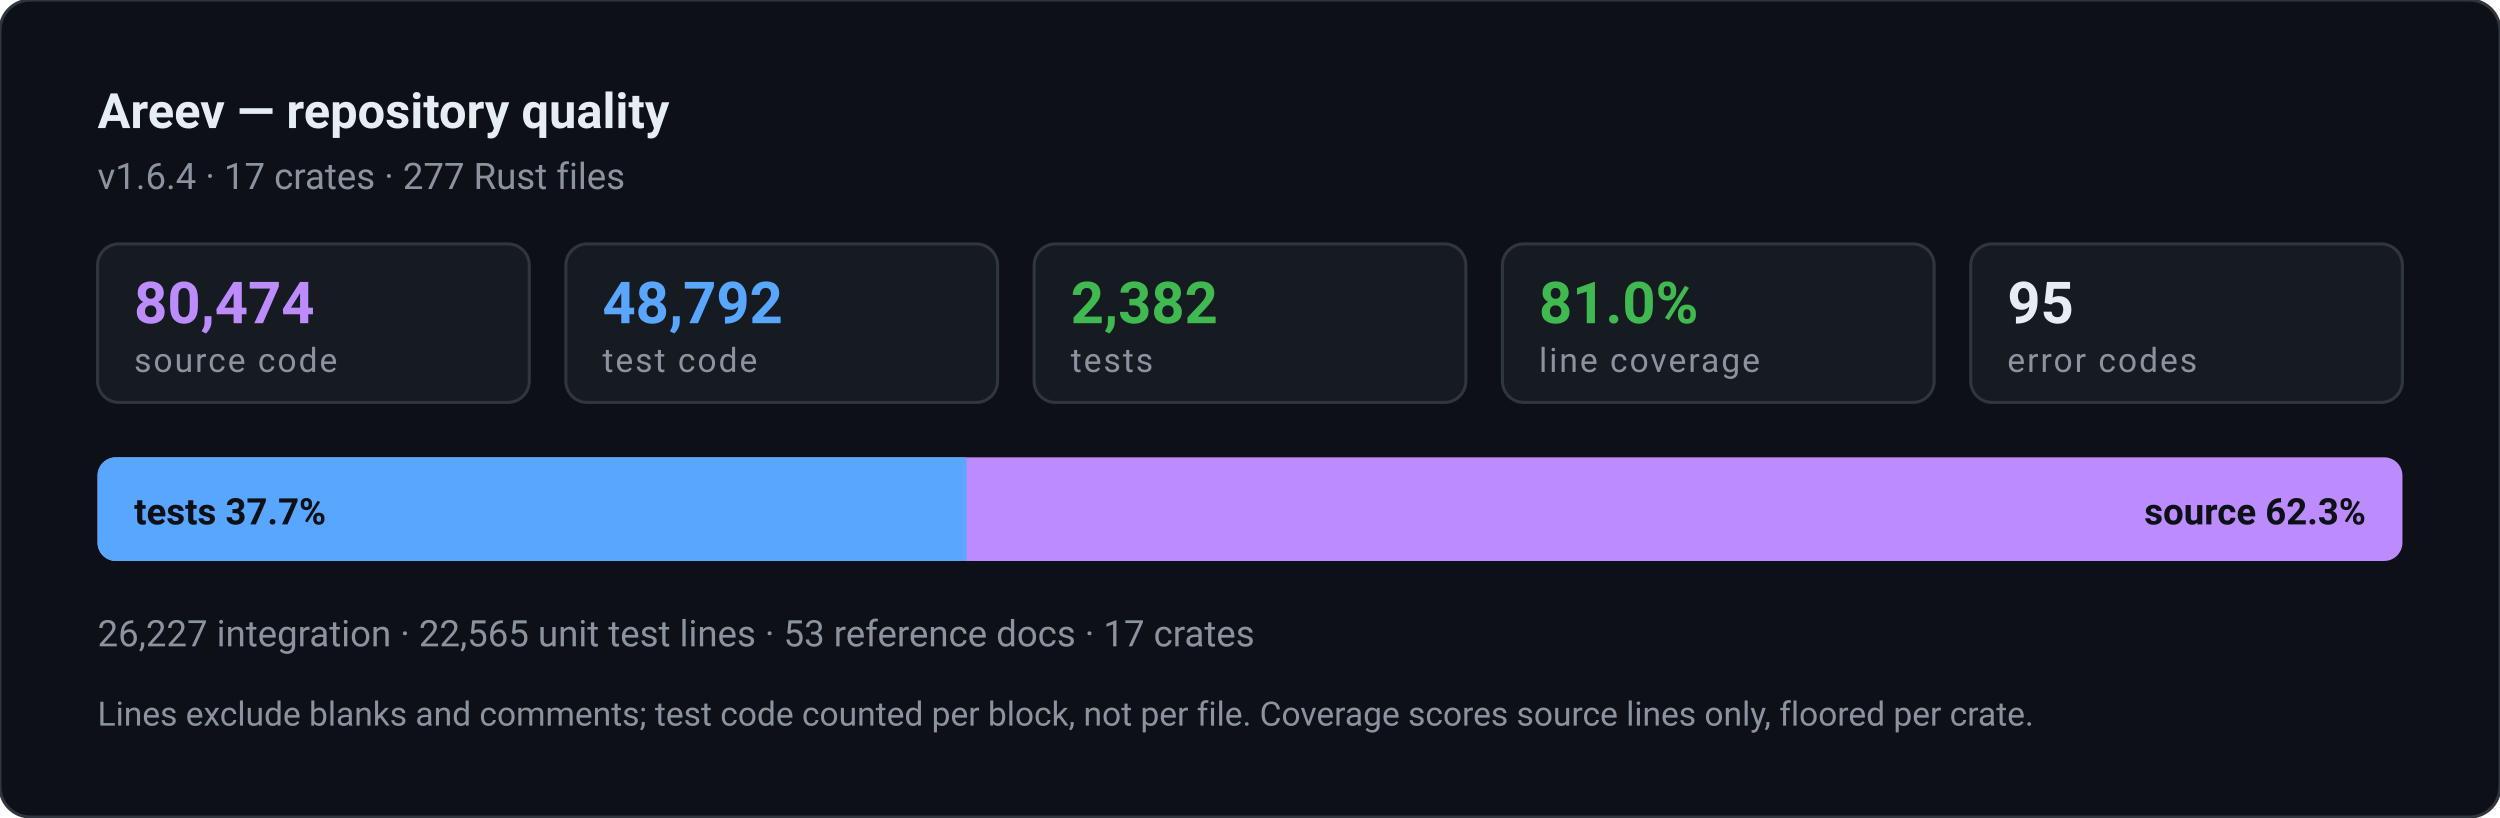
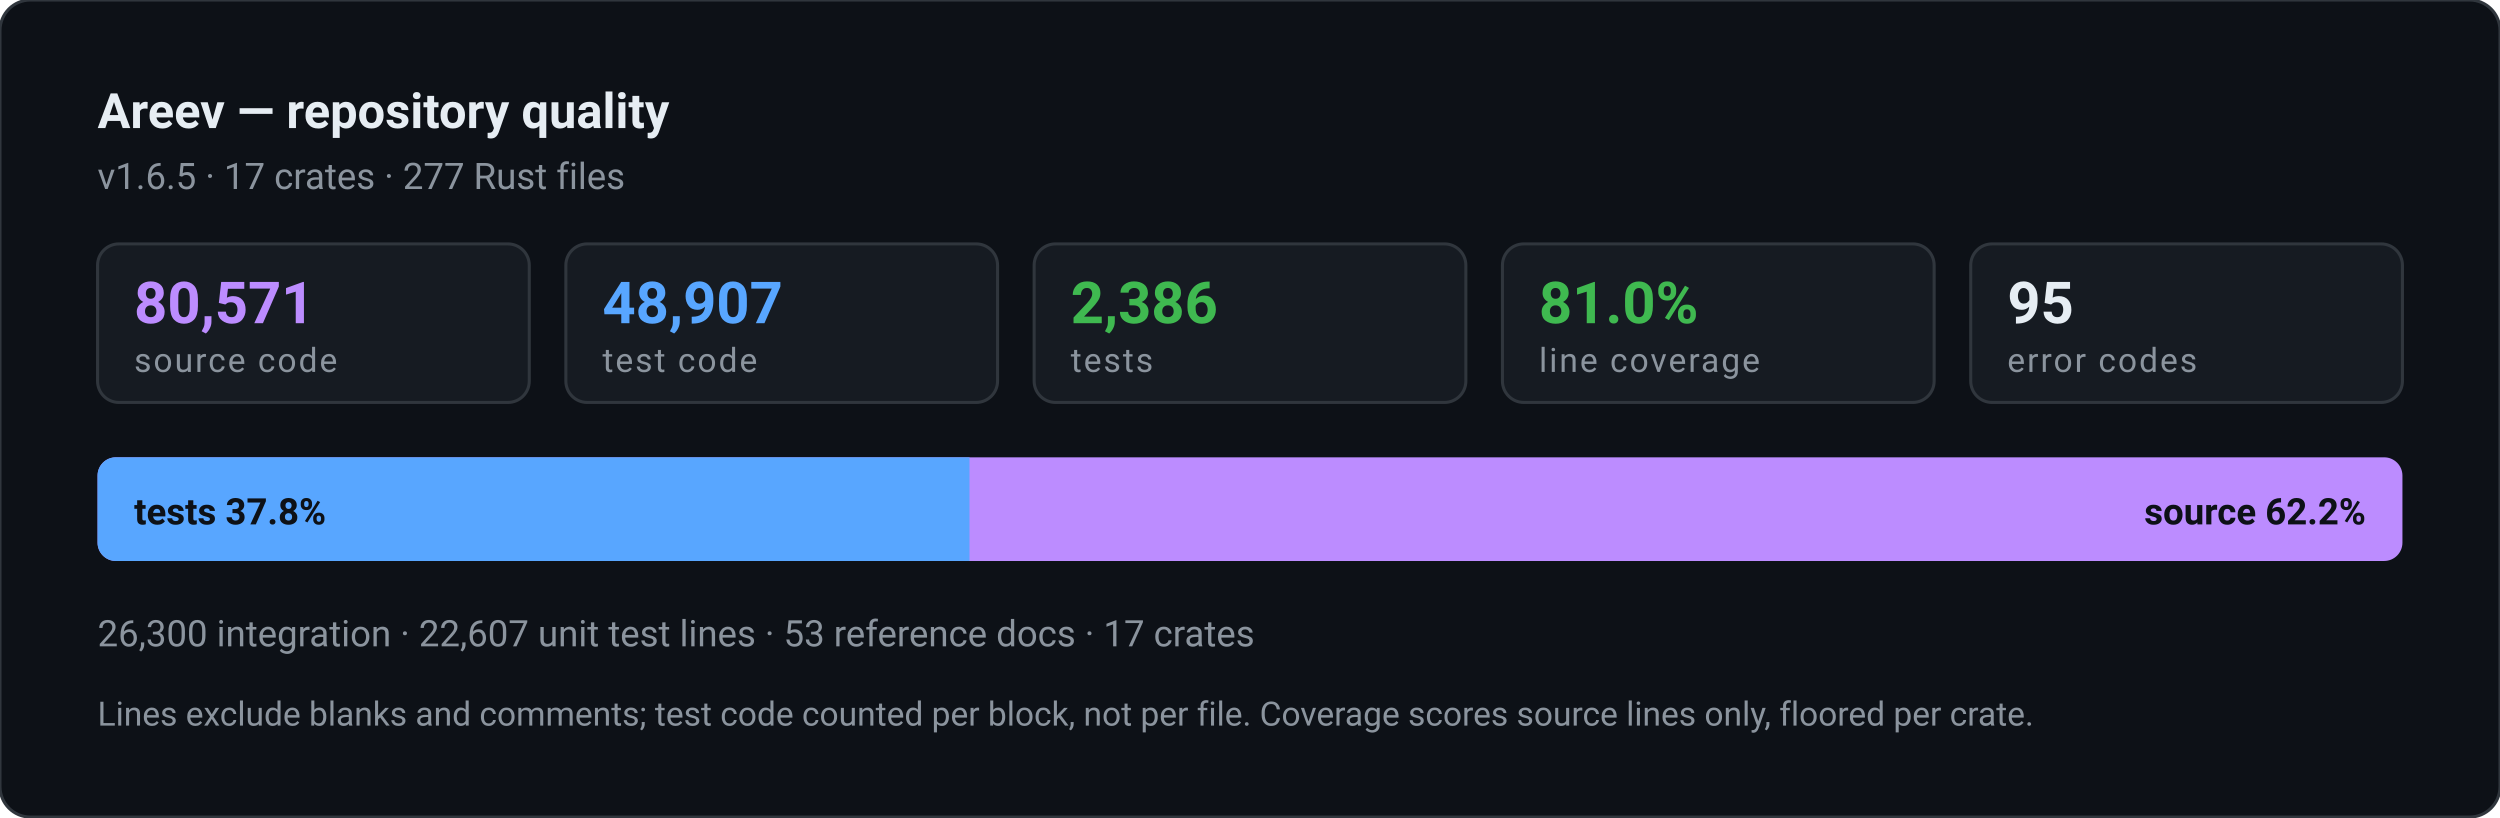
- <svg xmlns="http://www.w3.org/2000/svg" width="820" height="268" viewBox="0 0 820 268" role="img" aria-label="Areev repository quality: 48,792 lines of test code against 80,474 lines of source, 2,382 tests, 81.0% line coverage">
+ <svg xmlns="http://www.w3.org/2000/svg" width="820" height="268" viewBox="0 0 820 268" role="img" aria-label="Areev repository quality: 48,907 lines of test code against 80,571 lines of source, 2,386 tests, 81.0% line coverage">
  <style>text{font-family:ui-sans-serif,-apple-system,"Segoe UI",Roboto,Helvetica,Arial,sans-serif}.n{font-weight:700;font-variant-numeric:tabular-nums}.l{font-size:11px;letter-spacing:.06em;text-transform:uppercase}</style>
  <rect width="820" height="268" rx="10" fill="#0d1117" stroke="#30363d" />
  <text x="32" y="42" class="n" font-size="16" fill="#e6edf3">Areev — repository quality</text>
-   <text x="32" y="62" font-size="12" fill="#8b949e">v1.6.4 · 17 crates · 277 Rust files</text>
+   <text x="32" y="62" font-size="12" fill="#8b949e">v1.6.5 · 17 crates · 277 Rust files</text>
  <rect x="32.0" y="80" width="141.6" height="52" rx="7" fill="#161b22" stroke="#30363d" />
-   <text x="44.0" y="106" class="n" font-size="19" fill="#bc8cff">80,474</text>
+   <text x="44.0" y="106" class="n" font-size="19" fill="#bc8cff">80,571</text>
  <text x="44.0" y="122" class="l" fill="#8b949e">source code</text>
  <rect x="185.6" y="80" width="141.6" height="52" rx="7" fill="#161b22" stroke="#30363d" />
-   <text x="197.6" y="106" class="n" font-size="19" fill="#58a6ff">48,792</text>
+   <text x="197.6" y="106" class="n" font-size="19" fill="#58a6ff">48,907</text>
  <text x="197.6" y="122" class="l" fill="#8b949e">test code</text>
  <rect x="339.2" y="80" width="141.6" height="52" rx="7" fill="#161b22" stroke="#30363d" />
-   <text x="351.2" y="106" class="n" font-size="19" fill="#3fb950">2,382</text>
+   <text x="351.2" y="106" class="n" font-size="19" fill="#3fb950">2,386</text>
  <text x="351.2" y="122" class="l" fill="#8b949e">tests</text>
  <rect x="492.8" y="80" width="141.6" height="52" rx="7" fill="#161b22" stroke="#30363d" />
  <text x="504.8" y="106" class="n" font-size="19" fill="#3fb950">81.0%</text>
  <text x="504.8" y="122" class="l" fill="#8b949e">line coverage</text>
  <rect x="646.4" y="80" width="141.6" height="52" rx="7" fill="#161b22" stroke="#30363d" />
  <text x="658.4" y="106" class="n" font-size="19" fill="#e6edf3">95</text>
  <text x="658.4" y="122" class="l" fill="#8b949e">error codes</text>
  <rect x="32" y="150" width="756" height="34" rx="6" fill="#bc8cff" />
-   <path d="M32 156a6 6 0 0 1 6-6h279v34h-279a6 6 0 0 1-6-6z" fill="#58a6ff" />
-   <text x="44" y="172" class="n" font-size="12" fill="#0d1117">tests 37.7%</text>
-   <text x="776" y="172" class="n" font-size="12" fill="#0d1117" text-anchor="end">source 62.3%</text>
-   <text x="32" y="212" font-size="12" fill="#8b949e">26,227 integration · 22,565 unit test lines · 53 reference docs · 17 crates</text>
+   <path d="M32 156a6 6 0 0 1 6-6h280v34h-280a6 6 0 0 1-6-6z" fill="#58a6ff" />
+   <text x="44" y="172" class="n" font-size="12" fill="#0d1117">tests 37.8%</text>
+   <text x="776" y="172" class="n" font-size="12" fill="#0d1117" text-anchor="end">source 62.2%</text>
+   <text x="32" y="212" font-size="12" fill="#8b949e">26,300 integration · 22,607 unit test lines · 53 reference docs · 17 crates</text>
  <text x="32" y="238" font-size="11" fill="#8b949e">Lines exclude blanks and comments; test code counted per block, not per file. Coverage scores source lines only, floored per crate.</text>
</svg>
